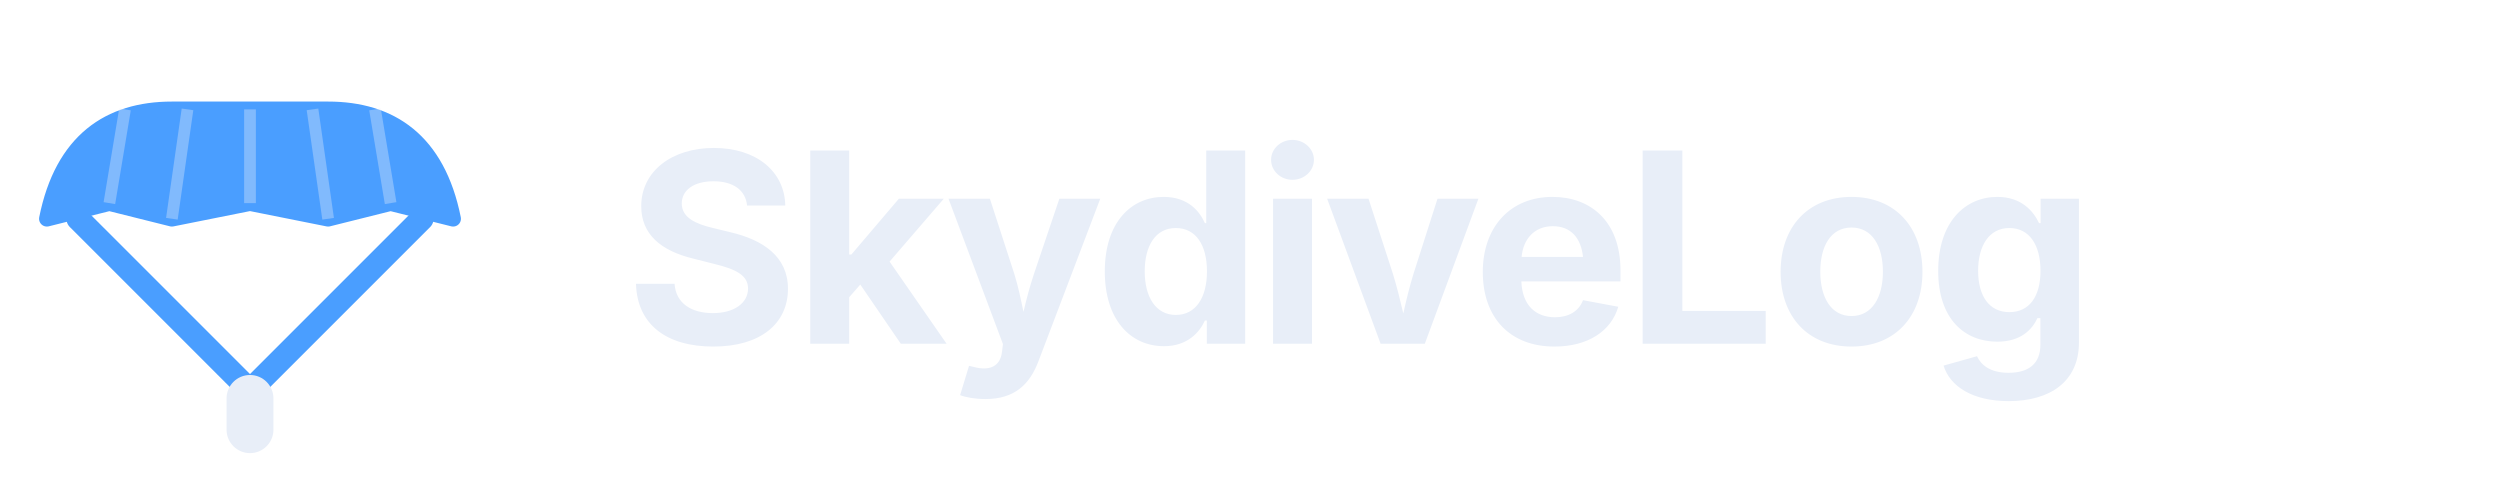
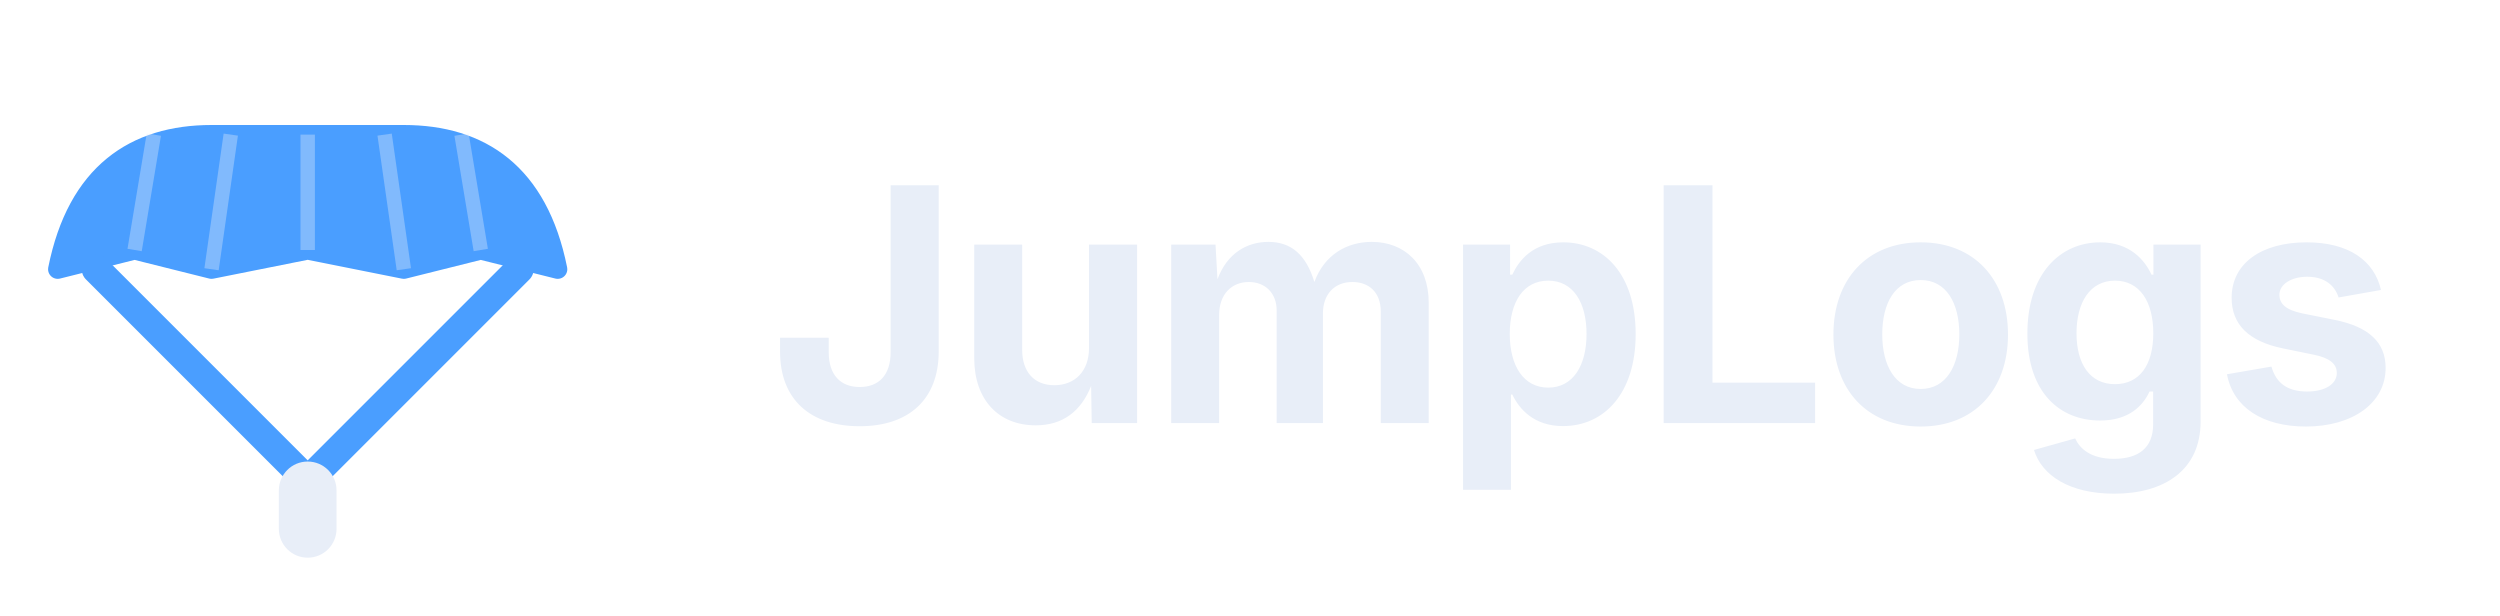
- <svg xmlns="http://www.w3.org/2000/svg" width="320" height="64" viewBox="0 0 320 64" fill="none">
+ <svg xmlns="http://www.w3.org/2000/svg" width="260" height="64" viewBox="0 0 260 64" fill="none">
  <g transform="translate(0,0)">
    <path d="M6 28 C 8 18, 14 14, 22 14 L 42 14 C 50 14, 56 18, 58 28 L 50 26 L 42 28 L 32 26 L 22 28 L 14 26 Z" fill="#4A9EFF" stroke="#4A9EFF" stroke-width="2" stroke-linejoin="round" />
    <line x1="14" y1="26" x2="16" y2="14" stroke="#E8EEF8" stroke-opacity="0.35" stroke-width="1.5" />
    <line x1="22" y1="28" x2="24" y2="14" stroke="#E8EEF8" stroke-opacity="0.35" stroke-width="1.5" />
    <line x1="32" y1="26" x2="32" y2="14" stroke="#E8EEF8" stroke-opacity="0.35" stroke-width="1.5" />
    <line x1="42" y1="28" x2="40" y2="14" stroke="#E8EEF8" stroke-opacity="0.35" stroke-width="1.5" />
    <line x1="50" y1="26" x2="48" y2="14" stroke="#E8EEF8" stroke-opacity="0.35" stroke-width="1.5" />
    <path d="M10 28 L 32 50 L 54 28" stroke="#4A9EFF" stroke-width="3" stroke-linecap="round" stroke-linejoin="round" />
    <rect x="29" y="48" width="6" height="10" rx="3" fill="#E8EEF8" />
  </g>
-   <text x="80" y="44" font-family="Inter Tight, -apple-system, system-ui, sans-serif" font-size="34" font-weight="700" letter-spacing="-0.02em" fill="#E8EEF8">SkydiveLog</text>
+   <text x="80" y="44" font-family="Inter Tight, -apple-system, system-ui, sans-serif" font-size="34" font-weight="700" letter-spacing="-0.02em" fill="#E8EEF8">JumpLogs</text>
</svg>
